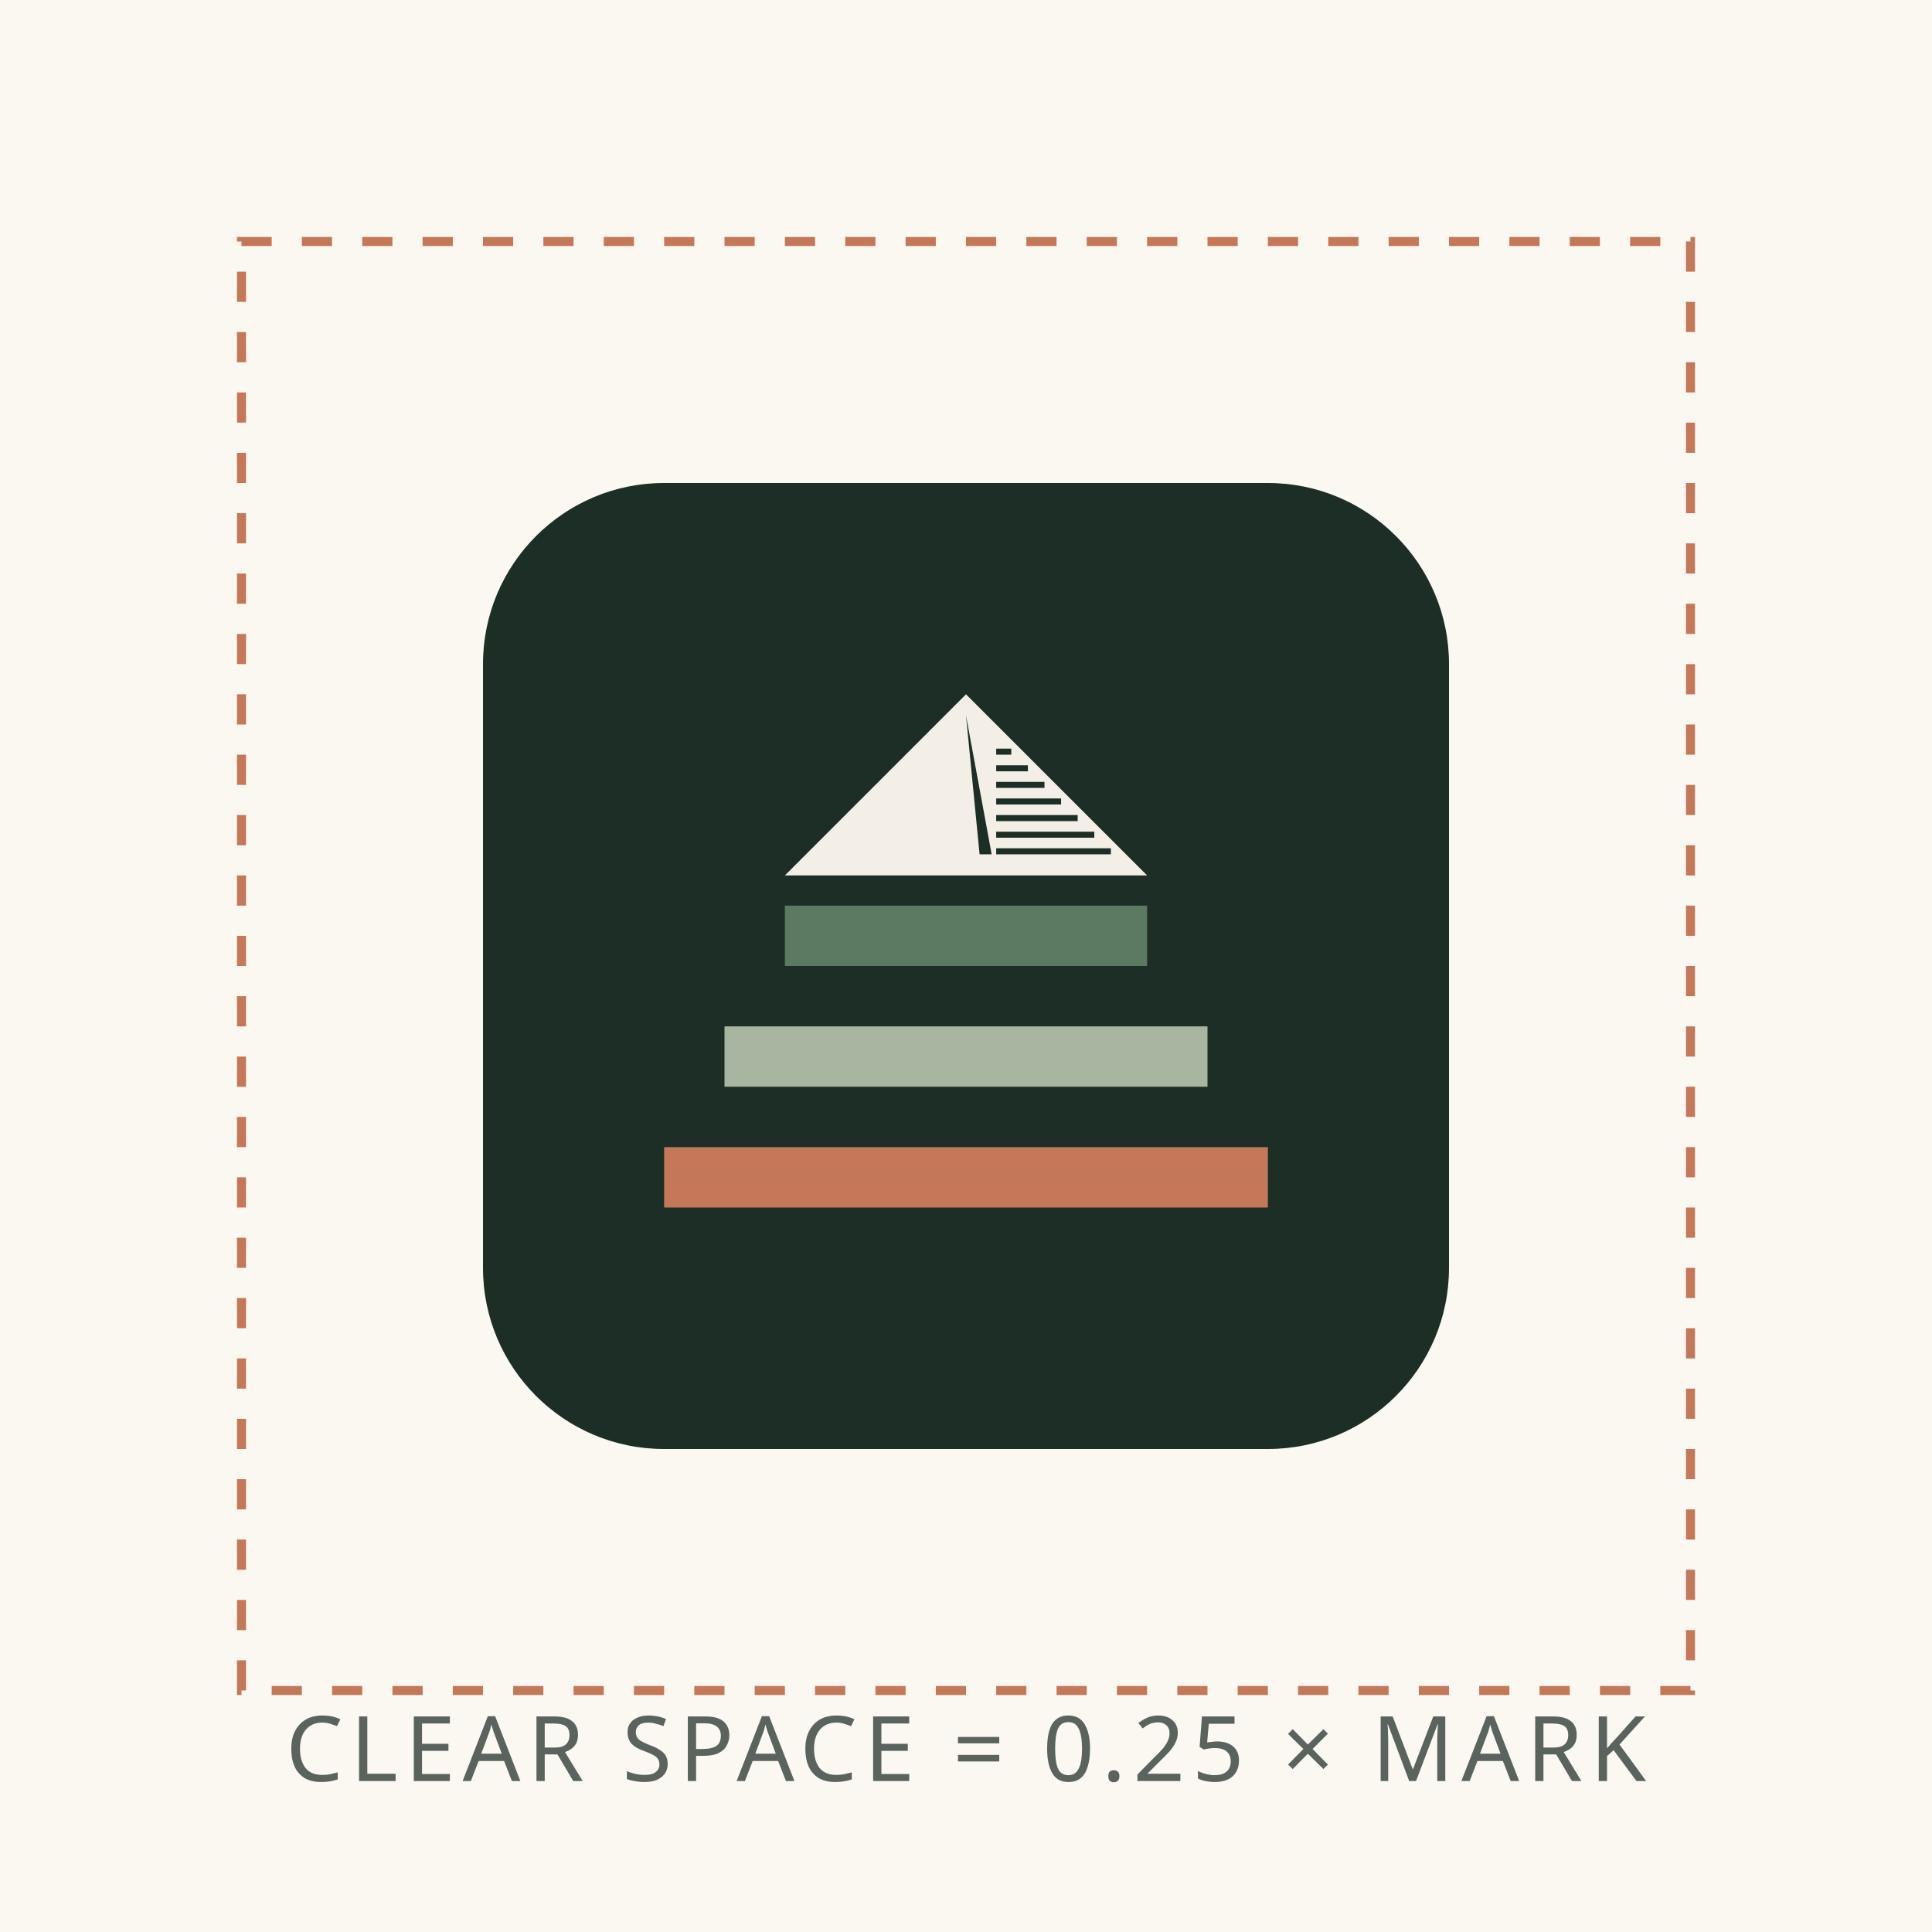
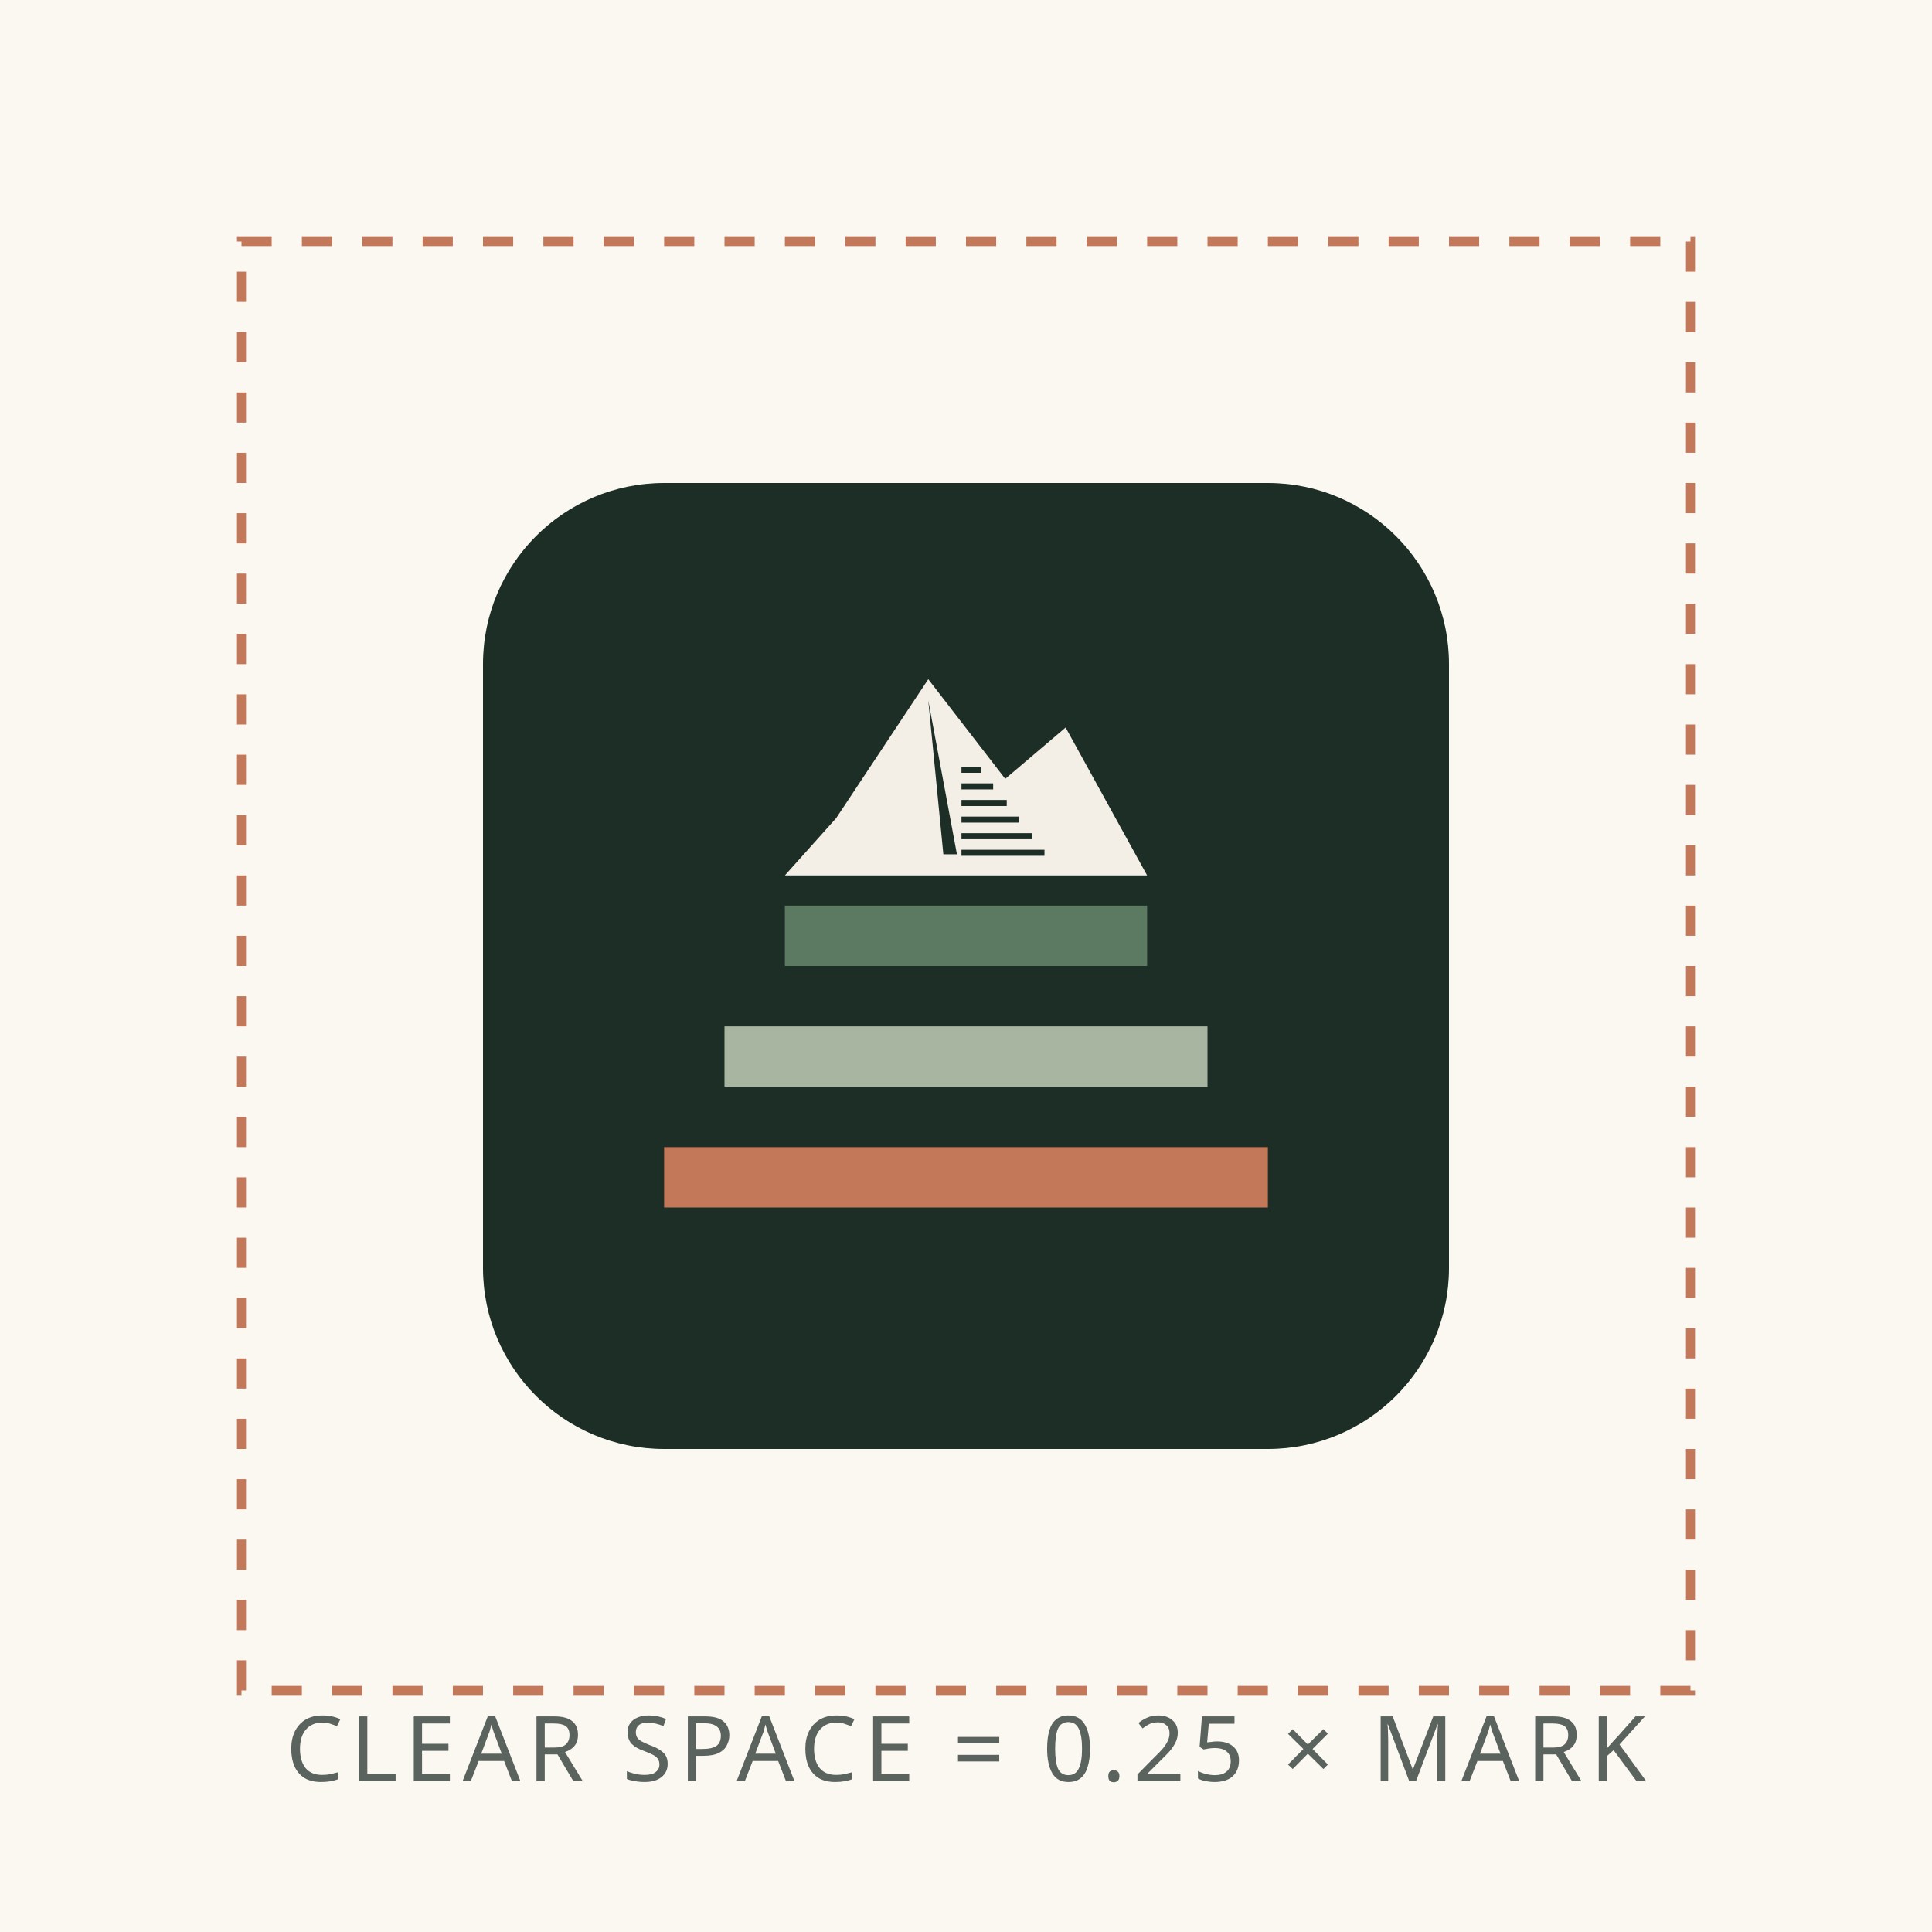
<svg xmlns="http://www.w3.org/2000/svg" viewBox="0 0 128 128" width="512" height="512" role="img" aria-label="Groundwork Security &amp; Compliance">
  <rect width="128" height="128" fill="#fbf8f2" />
  <g stroke="#c4785a" stroke-width="0.6" stroke-dasharray="2 2" fill="none">
    <rect x="16" y="16" width="96" height="96" />
  </g>
  <g transform="translate(32 32)">
    <rect width="64" height="64" rx="12" fill="#1c2e26" />
    <path d="M12 44h40v4H12z" fill="#c4785a" />
    <path d="M16 36h32v4H16z" fill="#a8b5a0" />
    <path d="M20 28h24v4H20z" fill="#5c7a62" />
-     <path d="M32 14 44 26H20ZM32 15.4 33.7 24.6 32.9 24.6ZM34 17.6H35v.4H34zM34 18.7H36.1v.4H34zM34 19.8H37.2v.4H34zM34 20.9H38.3v.4H34zM34 22H39.4v.4H34zM34 23.1H40.5v.4H34zM34 24.2H41.6v.4H34z" fill-rule="evenodd" fill="#f4efe6" />
+     <path d="M20 26 23.4 22.2 29.5 13 34.6 19.6 38.6 16.2 44 26ZM29.5 14.4 31.4 24.6 30.5 24.6ZM31.7 18.8H33v.4H31.7zM31.7 19.9H33.8v.4H31.7zM31.7 21H34.7v.4H31.7zM31.7 22.1H35.5v.4H31.7zM31.7 23.2H36.4v.4H31.7zM31.7 24.3H37.2v.4H31.7z" fill-rule="evenodd" fill="#f4efe6" />
  </g>
  <text x="64" y="118" text-anchor="middle" font-family="Outfit, sans-serif" font-size="6" fill="#5a635d" letter-spacing="0.08em">CLEAR SPACE = 0.25 × MARK</text>
</svg>
